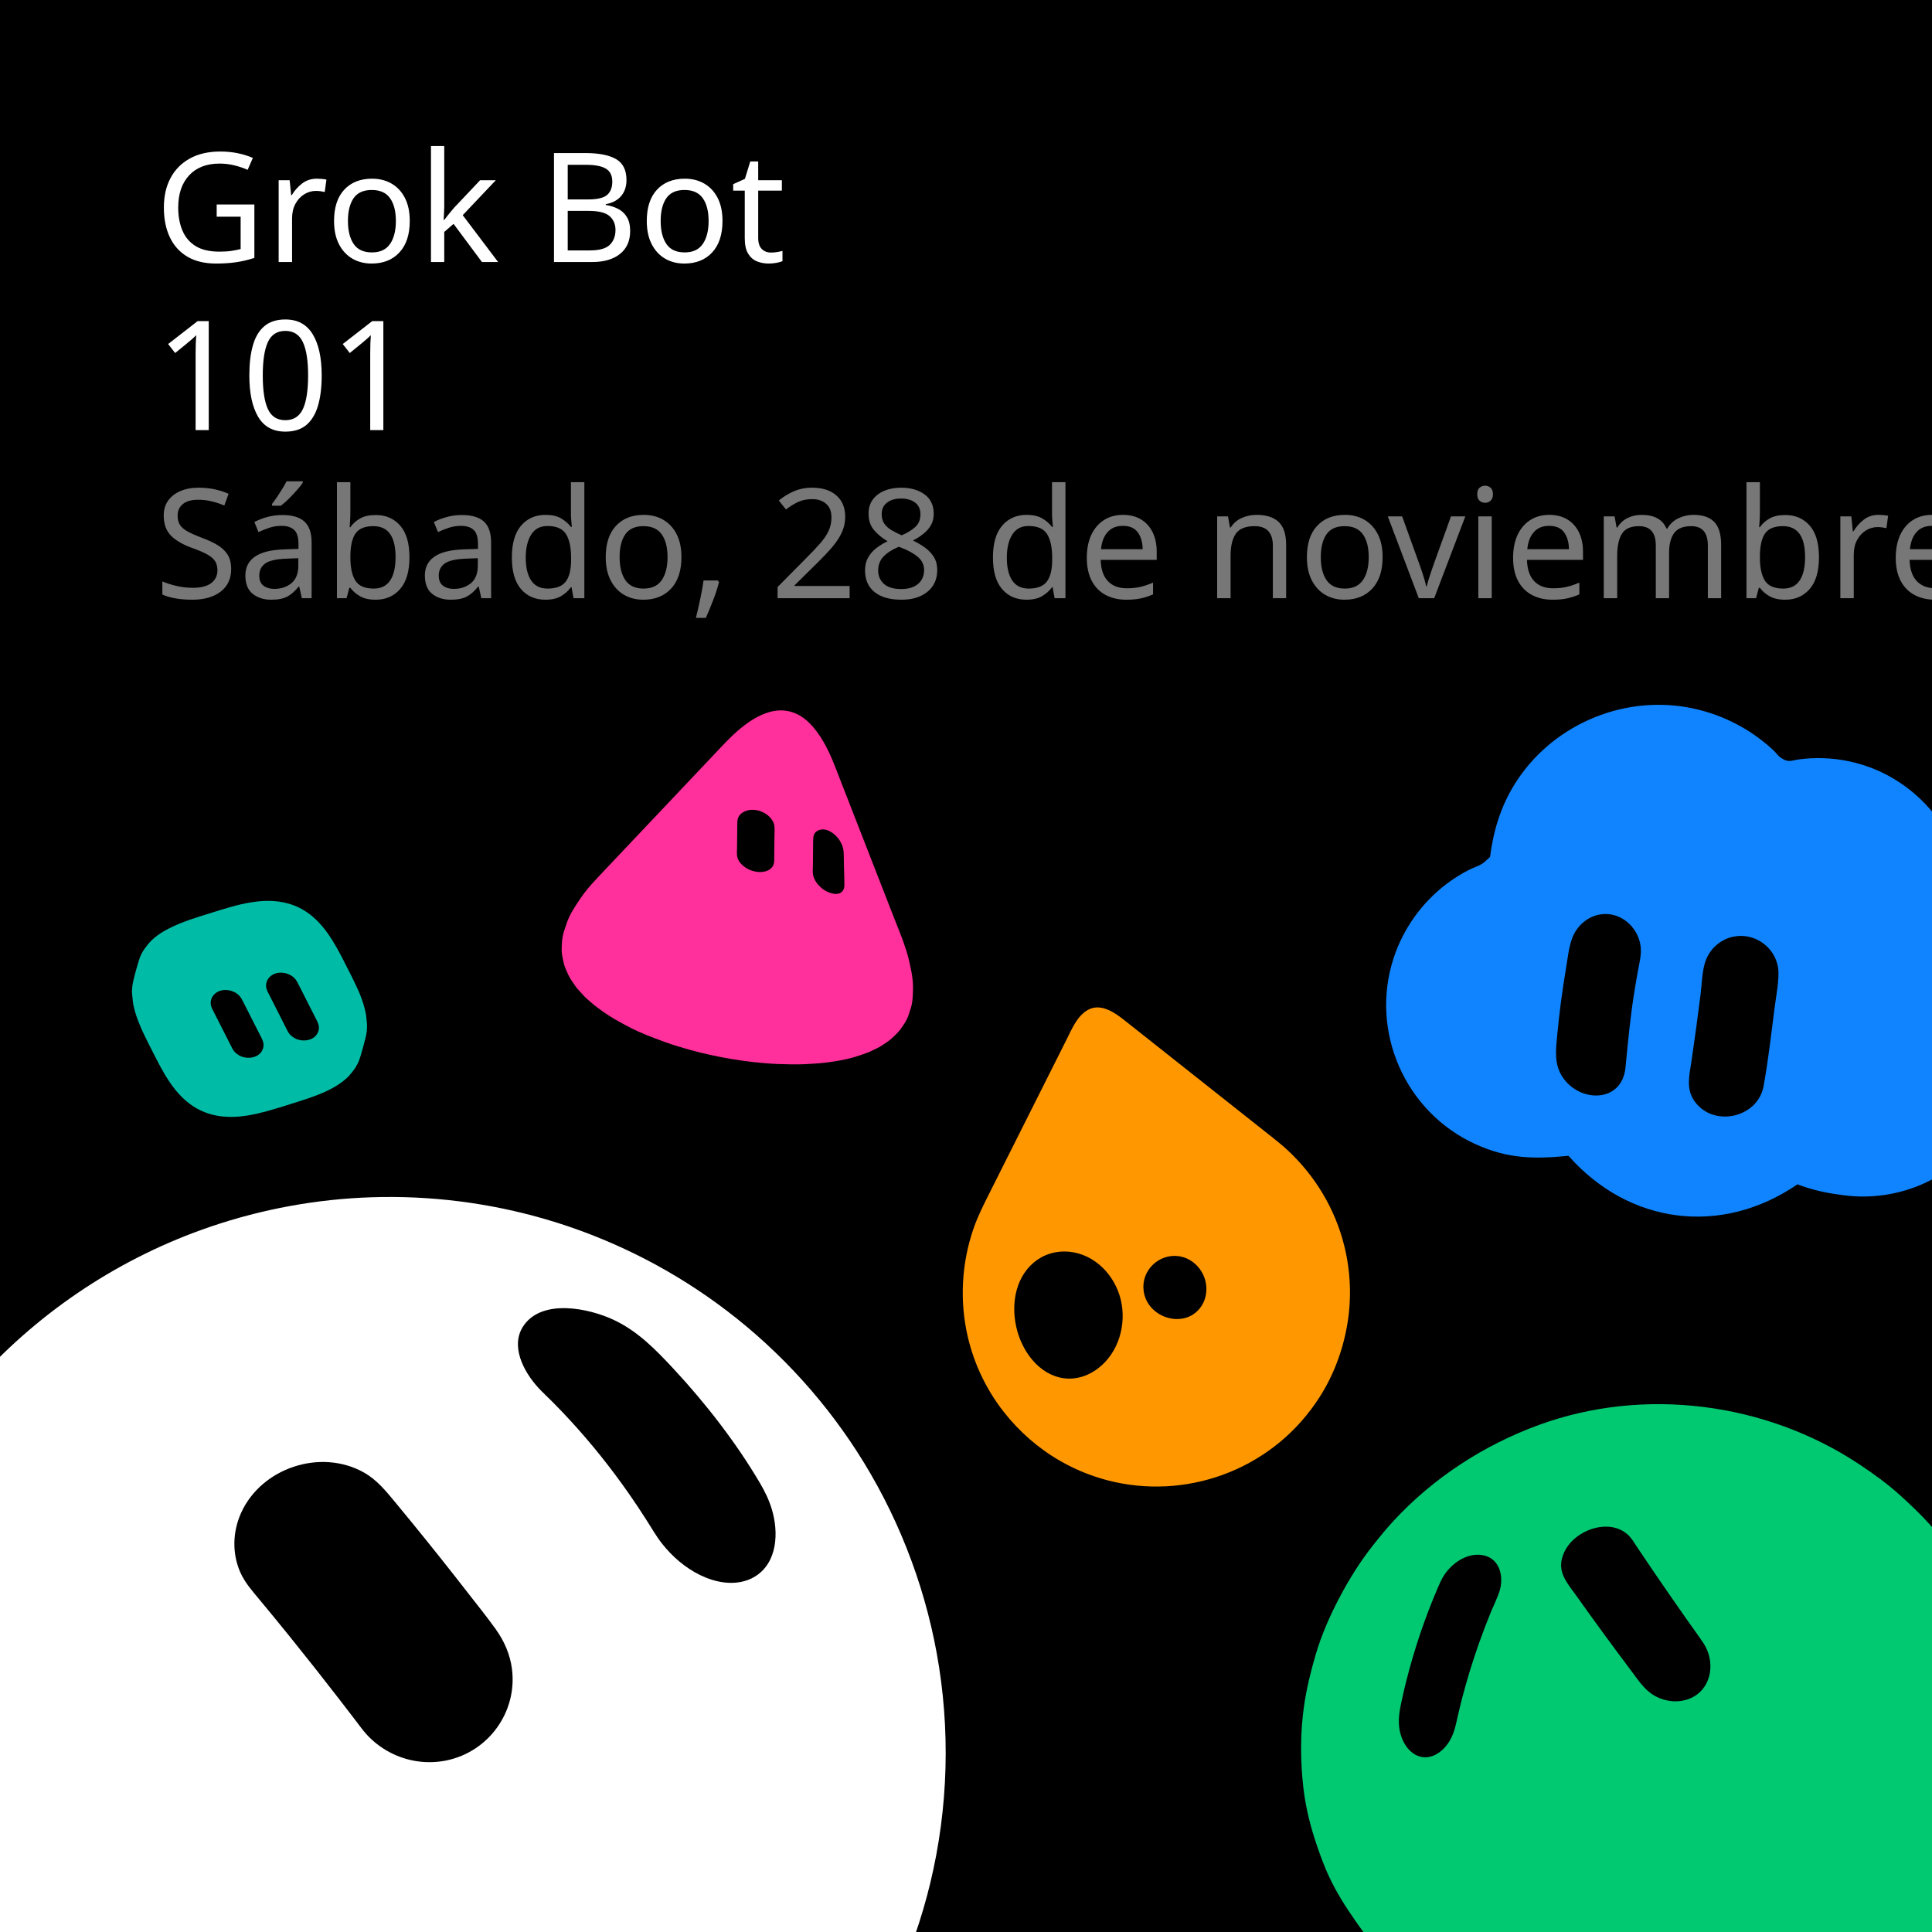
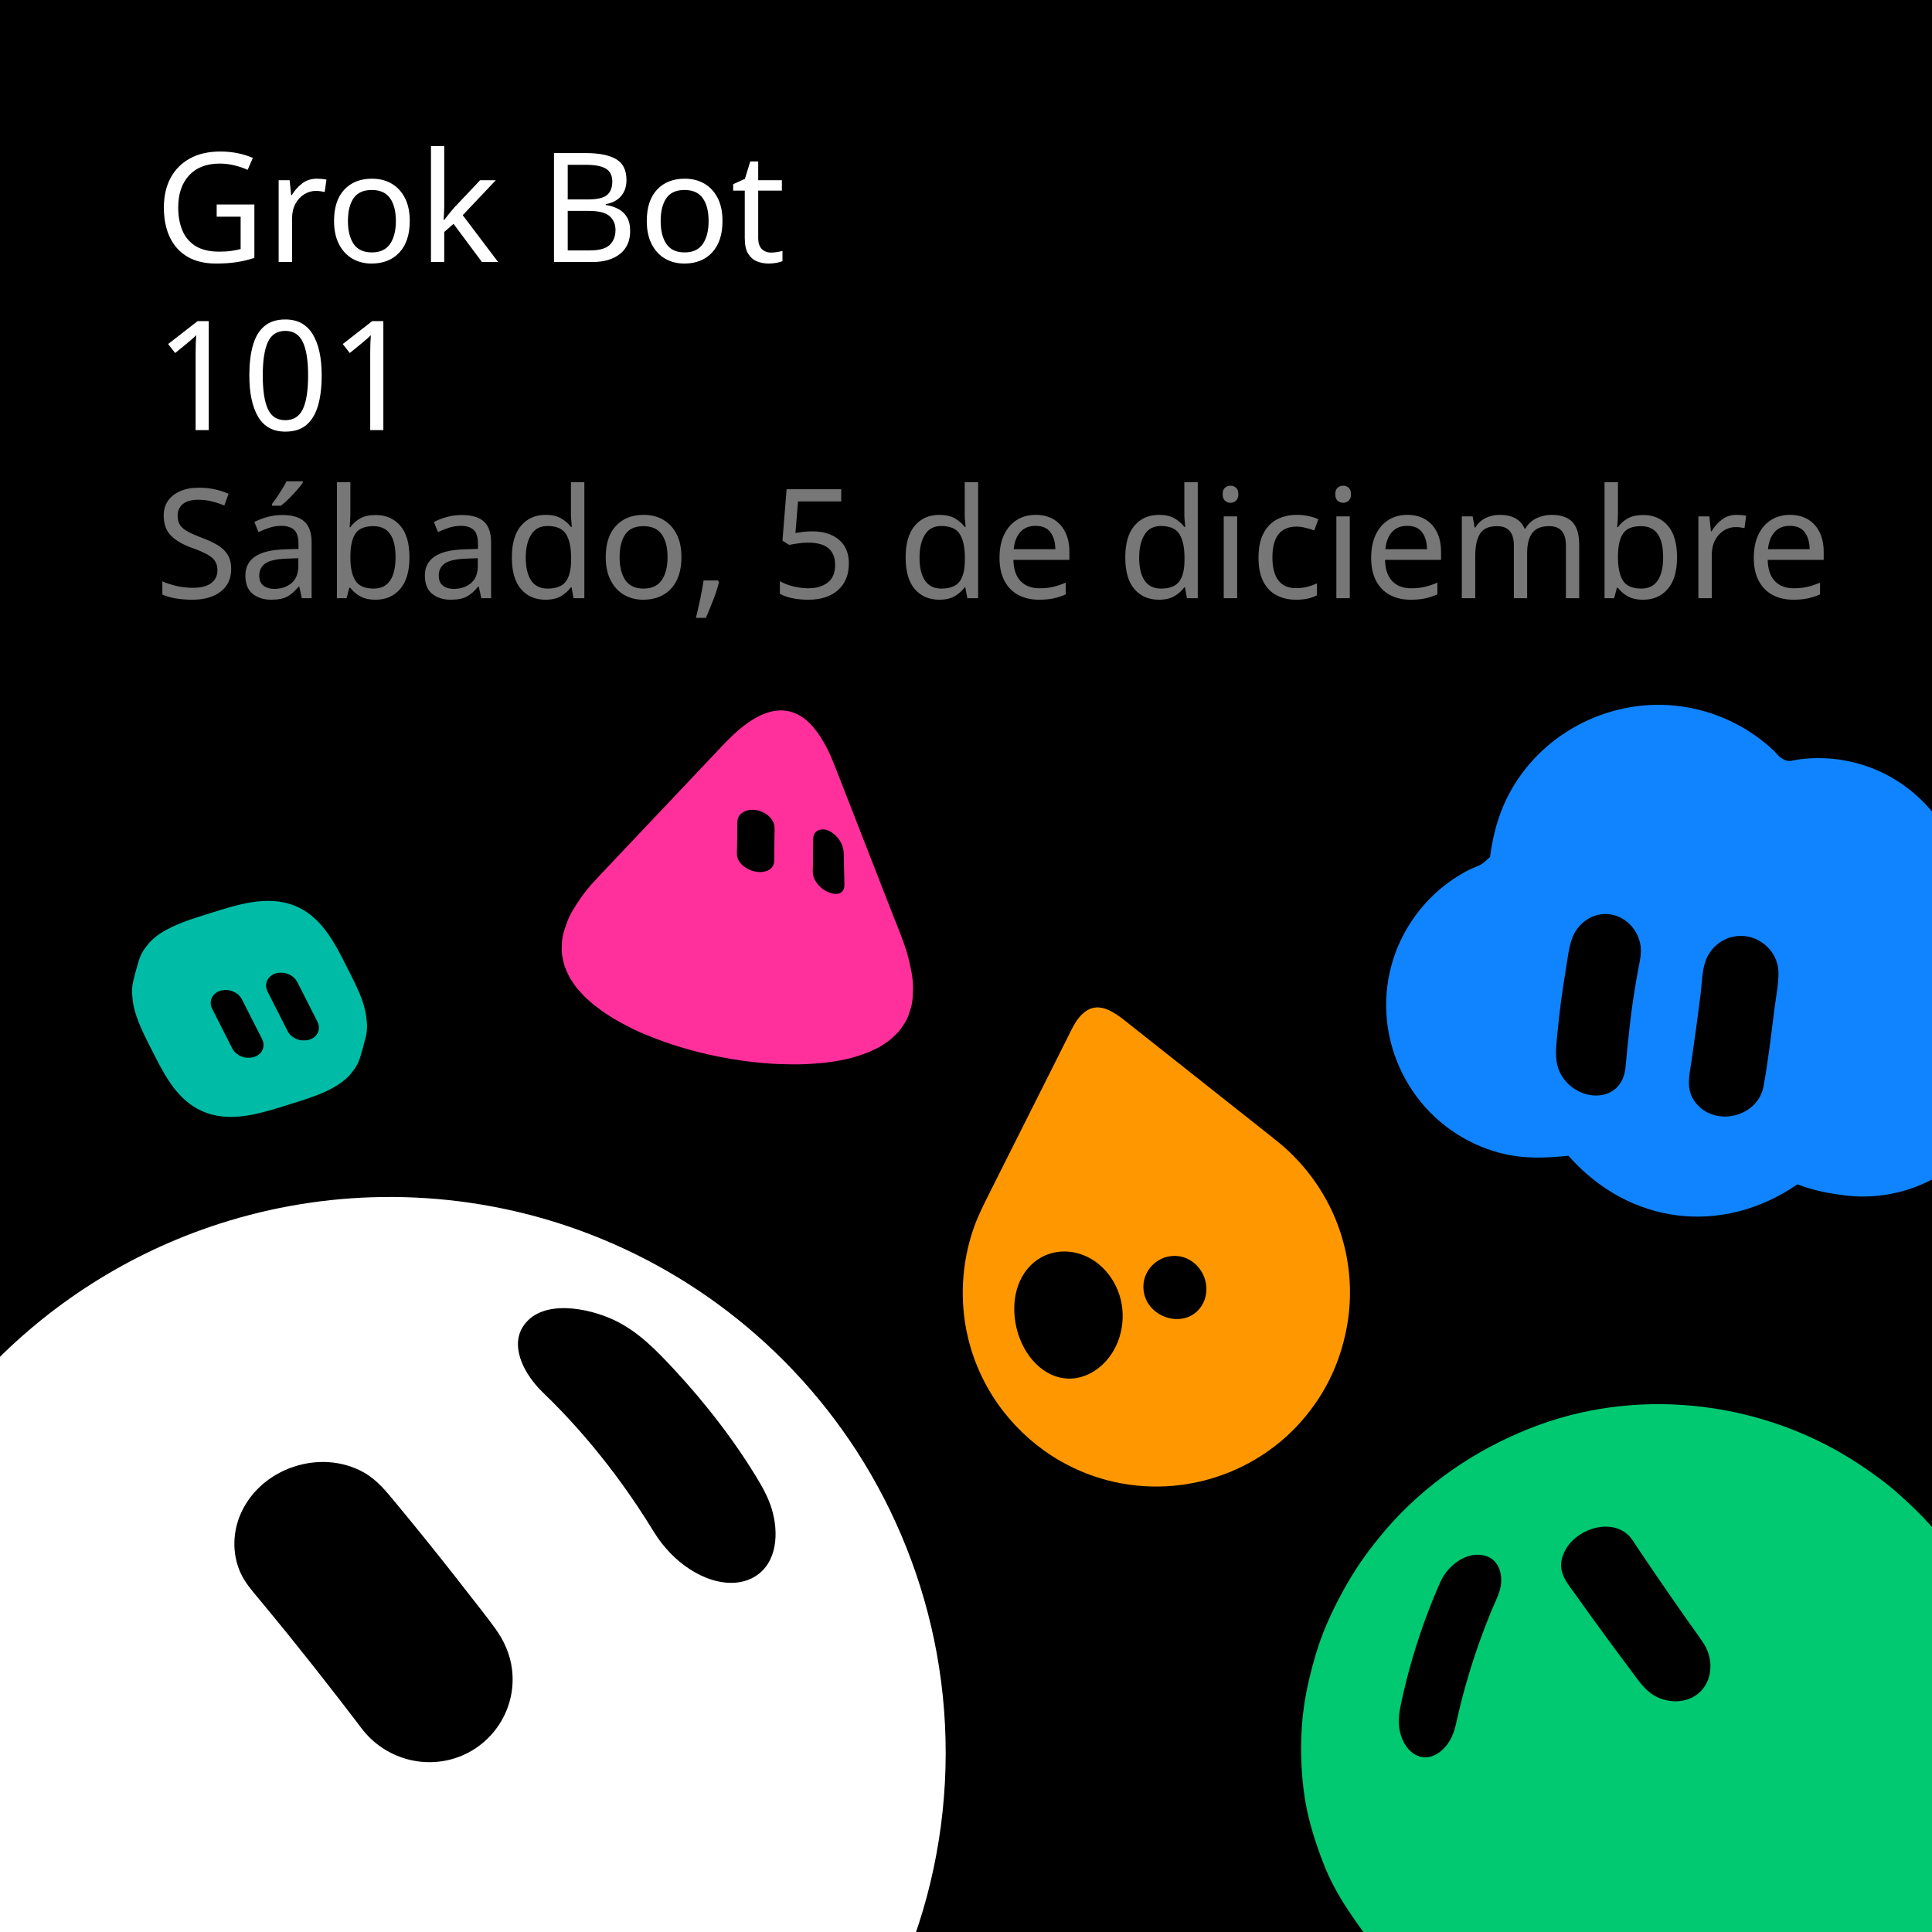
<svg xmlns="http://www.w3.org/2000/svg" width="2000" height="2000" viewBox="0 0 2000 2000" fill="none">
  <g clip-path="url(#clip0_437_163)">
    <rect width="2000" height="2000" fill="white" />
    <rect width="2000" height="2000" fill="black" />
    <text fill="#777777" style="white-space: pre" xml:space="preserve" font-family="Universal Sans Display" font-size="158" letter-spacing="0em">
-       <tspan x="160" y="619.248">Sábado, 28 de noviembre</tspan>
+       <tspan x="160" y="619.248">Sábado, 5 de diciembre</tspan>
    </text>
    <text fill="white" style="white-space: pre" xml:space="preserve" font-family="Universal Sans Display" font-size="158" letter-spacing="0em">
      <tspan x="160" y="271.248">Grok Bot 
</tspan>
      <tspan x="160" y="445.248">101
</tspan>
    </text>
    <path fill-rule="evenodd" clip-rule="evenodd" d="M969.641 1711.08C984.042 1789.86 981.758 1871.49 963.006 1949.35C945.353 2022.63 913.185 2092.24 868.837 2153.18C827.266 2210.32 775.141 2259.62 715.792 2297.95C660.396 2333.73 598.881 2359.86 534.698 2374.89C475.084 2388.83 413.289 2393.19 352.308 2387.74C296.026 2382.7 240.528 2369.33 188.135 2348.18C5.677 2274.51 -127.14 2111.59 -162.522 1918.03C-176.924 1839.25 -174.64 1757.62 -155.888 1679.76C-109.794 1488.46 31.87 1333.18 218.144 1269.78C271.631 1251.57 327.786 1241.3 384.257 1239.42C445.452 1237.37 506.907 1245.15 565.642 1262.39C628.91 1280.96 688.881 1310.47 742.178 1349.27C799.311 1390.85 848.611 1442.97 886.94 1502.32C927.834 1565.63 956.088 1636.94 969.641 1711.08ZM512.99 1686.25C521.927 1698.71 528.053 1712.53 530.001 1727.82C535.614 1772.19 505.803 1813.46 462.07 1822.43C452.148 1824.45 441.894 1824.74 431.88 1823.27C411.739 1820.34 392.921 1810.29 379.263 1795.2C375.451 1790.98 372.119 1786.33 368.683 1781.8C362.956 1774.28 357.201 1766.79 351.417 1759.32C334.373 1737.26 317.088 1715.37 299.566 1693.67C289.187 1680.84 278.739 1668.07 268.178 1655.39C260.873 1646.6 253.358 1638.14 248.698 1627.54C240.114 1607.98 240.83 1585.46 249.597 1566.09C270.68 1519.53 331.76 1499.26 376.438 1524.18C390.265 1531.88 399.687 1543.76 409.599 1555.7C415.327 1562.6 421.008 1569.52 426.68 1576.47C446.168 1600.34 465.346 1624.44 484.23 1648.77C493.877 1661.19 503.839 1673.48 512.99 1686.25ZM786.895 1535.59C791.877 1544.11 796.141 1552.9 798.994 1562.38C806.166 1586.11 805.02 1617.58 781.54 1632.02C776.994 1634.82 771.911 1636.69 766.667 1637.68C760.976 1638.77 755.127 1638.82 749.41 1638.1C740.828 1637.03 732.496 1634.26 724.746 1630.48C709.335 1622.96 695.958 1611.41 685.373 1597.98C679.312 1590.31 674.473 1581.78 669.221 1573.54C663.353 1564.29 657.269 1555.17 651.001 1546.19C632.484 1519.66 612.264 1494.32 590.37 1470.51C584.24 1463.85 577.984 1457.29 571.594 1450.88C566.77 1446.03 561.684 1441.4 557.049 1436.36C542.014 1419.95 527.313 1392.33 542.69 1371.38C562.538 1344.34 609.88 1354.41 635.242 1366.29C660.399 1378.1 678.865 1397.26 697.463 1417.22C730.4 1452.59 762.42 1493.89 786.895 1535.59Z" fill="white" />
    <path fill-rule="evenodd" clip-rule="evenodd" d="M582.589 968.853C583.179 965.973 583.678 964.509 584.595 961.703C586.108 957.083 587.619 952.576 589.751 948.205C591.69 944.246 593.975 940.516 596.371 936.822C599.302 932.303 602.259 927.842 605.567 923.584C609.814 918.108 614.457 912.96 619.211 907.925C630.964 895.48 642.735 883.055 654.497 870.617C681.264 842.316 708.032 814.009 734.804 785.709C738.997 781.27 743.191 776.832 747.389 772.399C750.259 769.371 753.162 766.392 756.148 763.483C774.087 745.983 800.501 726.524 826.178 739.786C830.492 742.014 834.42 745.07 837.875 748.468C843.804 754.311 848.612 761.214 852.759 768.404C859.947 780.864 864.837 794.548 870.044 807.899C888.26 854.619 906.481 901.341 924.697 948.061C929.28 959.808 934.337 971.653 938.137 983.74C940.258 990.465 941.803 997.314 943.187 1004.22C944.575 1011.16 945.398 1018.15 945.142 1025.23C944.976 1029.84 944.843 1034.54 943.992 1039.09C943.451 1041.97 943.081 1043.01 942.179 1045.77C941.163 1048.87 940.253 1052.01 938.848 1054.97C937.345 1058.12 935.582 1060.49 933.584 1063.52C930.807 1067.71 928.29 1070.03 924.495 1073.68C920.988 1077.07 917.139 1079.55 913.018 1082.25C909.742 1084.4 905.52 1086.24 902.248 1087.83C897.747 1090 896.262 1090.3 890.134 1092.48C881.437 1095.57 871.824 1097.53 862.711 1098.92C857.787 1099.68 852.844 1100.34 847.873 1100.71C838.321 1101.42 828.851 1102.04 819.252 1101.81C806.518 1101.5 803.652 1101.61 790.834 1100.53C775.811 1099.27 760.864 1097.14 746.07 1094.27C731.267 1091.39 716.599 1087.76 702.189 1083.3C689.932 1079.51 687.199 1078.31 675.306 1073.83C665.66 1070.21 655.985 1065.88 646.949 1060.91C643.292 1058.9 639.585 1056.99 635.999 1054.86C635.443 1054.53 626.908 1049.24 623.853 1047C620.933 1044.87 618.017 1042.74 615.147 1040.53C614.366 1039.93 613.642 1039.26 612.899 1038.6C607.225 1033.58 606.945 1033.67 603.355 1029.74C601.311 1027.5 599.237 1025.27 597.257 1022.98C596.585 1022.2 595.983 1021.37 595.399 1020.52C592.513 1016.4 589.945 1012.77 587.909 1008.27C585.516 1002.99 584.331 1000.68 583.23 995.421C582.265 990.857 581.305 986.846 581.441 982.208C581.566 977.788 581.706 973.21 582.589 968.853ZM801.415 891.617C801.1 897.969 796.327 901.486 790.368 902.446C783.969 903.474 777.14 901.632 771.77 898.102C768.489 895.947 765.517 892.981 763.958 889.329C762.354 885.598 762.954 881.27 762.995 877.31C763.065 870.215 763.141 863.117 763.232 856.021C763.309 849.602 762.751 844.85 769.025 840.957C779.479 834.479 796.194 840.557 800.772 851.758C802.389 855.716 801.75 861.234 801.701 865.509C801.638 871.31 801.574 877.111 801.511 882.913C801.481 885.806 801.563 888.726 801.415 891.617ZM874.099 916.137C874.077 917.646 873.924 919.114 873.324 920.516C869.783 928.842 858.151 924.756 852.764 921.035C851.595 920.229 850.426 919.29 849.379 918.326C845.944 915.152 842.976 911.042 841.864 906.439C841.048 903.033 841.498 899.254 841.529 895.778C841.592 889.49 841.649 883.201 841.705 876.916C841.724 874.984 841.744 873.046 841.758 871.113C841.798 866.361 841.955 862.107 846.837 859.734C854.992 855.77 864.455 862.961 868.816 869.413C870.962 872.586 872.605 876.25 873.121 880.068C873.625 883.788 873.466 887.971 873.568 891.746C873.712 897.005 873.836 902.26 873.942 907.522C873.998 910.384 874.141 913.268 874.099 916.137Z" fill="#FF309B" />
    <path fill-rule="evenodd" clip-rule="evenodd" d="M1349.29 1851.07C1351.74 1871.96 1356.88 1892.09 1363.76 1911.93C1367.32 1922.23 1371.05 1932.36 1375.64 1942.24C1383.24 1958.61 1392.76 1973.65 1403.08 1988.42C1407.76 1995.13 1410.24 1998.63 1415.41 2004.99C1424.7 2016.39 1435.09 2026.58 1445.86 2036.56C1477.34 2065.72 1515.05 2087.85 1555.07 2103.09C1677.88 2149.86 1813.47 2136.63 1925.46 2068.15C1958.87 2047.72 1989.35 2022.05 2014.09 1991.64C2021.2 1982.89 2028.15 1974.12 2034.37 1964.7C2040.45 1955.51 2045.68 1945.9 2050.8 1936.16C2060.55 1917.6 2068.16 1898.45 2073.47 1878.16C2077.14 1864.2 2080.45 1850.18 2082.26 1835.85C2085.33 1811.48 2084.9 1785.98 2082.19 1761.59C2079.4 1736.51 2072.74 1712.57 2064.26 1688.87C2058.29 1672.21 2051.13 1656.09 2042.4 1640.68C2036.89 1630.95 2030.71 1621.76 2024.38 1612.56C2016.35 1600.9 2007.93 1589.63 1998.51 1579.04C1988.77 1568.12 1978.08 1557.99 1967.26 1548.15C1953.85 1535.98 1939.31 1525.5 1924.23 1515.52C1827.91 1451.78 1702.21 1435.36 1593.38 1474.98C1536.33 1495.75 1484.01 1529.7 1442.7 1574.31C1435.3 1582.31 1428.41 1590.78 1421.64 1599.32C1408.13 1616.37 1396.79 1634.53 1386.65 1653.75C1376.66 1672.68 1368.13 1692.18 1362.04 1712.72C1356.9 1730.06 1352.59 1747.84 1349.97 1765.74C1345.9 1793.76 1346.01 1822.97 1349.29 1851.07ZM1506.88 1786.11C1509.2 1776.32 1511.34 1766.5 1513.9 1756.77C1518.9 1737.74 1524.72 1718.93 1531.3 1700.39C1535.18 1689.48 1539.3 1678.66 1543.71 1667.96C1546.43 1661.36 1549.74 1654.9 1552.01 1648.14C1557.53 1631.71 1552.34 1611.35 1532.46 1609.57C1517.33 1608.2 1503.02 1618.45 1495 1630.52C1492.34 1634.53 1490.48 1638.86 1488.59 1643.26C1474.93 1674.97 1463.86 1707.82 1455.5 1741.31C1454.06 1747.04 1452.72 1752.79 1451.45 1758.56C1448.94 1769.93 1446.62 1780.95 1449.2 1792.54C1450.12 1796.65 1451.55 1800.66 1453.59 1804.35C1455.43 1807.69 1457.77 1810.78 1460.65 1813.28C1462.4 1814.81 1464.35 1816.13 1466.47 1817.11C1480.02 1823.41 1493.24 1814.16 1500.27 1802.78C1503.46 1797.62 1505.49 1791.99 1506.88 1786.11ZM1763.06 1700.47C1757.68 1692.44 1751.91 1684.64 1746.35 1676.73C1734.87 1660.35 1723.46 1643.93 1712.19 1627.42C1706.45 1619.01 1700.75 1610.58 1695.1 1602.12C1691.94 1597.39 1689.12 1592.16 1684.79 1588.38C1666.75 1572.64 1636.79 1582.07 1623.62 1599.59C1621.94 1601.83 1620.41 1604.36 1619.24 1606.89C1610.25 1626.45 1621.93 1637.93 1632.65 1653.06C1650.78 1678.67 1669.38 1703.95 1688.21 1729.05C1697.96 1742.06 1705.15 1754.08 1721.57 1759.22C1727.36 1761.02 1733.52 1761.65 1739.54 1760.88C1769.63 1756.97 1778.74 1723.8 1763.06 1700.47Z" fill="#00C972" />
    <path fill-rule="evenodd" clip-rule="evenodd" d="M1001.9 1384.1C1008.5 1412.23 1021.24 1438.83 1039.07 1461.56C1055.05 1481.93 1074.83 1499.28 1097.26 1512.21C1169.89 1554.11 1260.86 1545.86 1325.03 1492.77C1340.7 1479.81 1354.39 1464.26 1365.44 1447.18C1380.69 1423.62 1390.39 1397.32 1394.93 1369.67C1399.31 1342.95 1398.02 1315.22 1391.42 1288.98C1381.96 1251.34 1361.4 1217.14 1332.99 1190.75C1327.91 1186.04 1323.25 1182.23 1317.83 1177.93C1302.66 1165.88 1287.44 1153.88 1272.25 1141.85C1252.66 1126.34 1233.06 1110.82 1213.47 1095.32C1199.2 1084.03 1184.94 1072.74 1170.67 1061.45C1156.52 1050.24 1138.3 1033.82 1121.18 1049.04C1118.09 1051.79 1115.47 1055.12 1113.29 1058.61C1109.78 1064.21 1106.95 1070.48 1104.03 1076.3C1085.98 1112.24 1067.93 1148.18 1049.89 1184.12C1041.31 1201.21 1032.72 1218.31 1024.15 1235.39C1018.23 1247.19 1012.28 1258.91 1007.93 1271.39C995.364 1307.39 993.189 1346.97 1001.9 1384.1ZM1160.19 1345.33C1154.1 1320.2 1133.64 1298.56 1107.23 1295.82C1098.69 1294.94 1089.95 1296.16 1082.06 1299.57C1076.23 1302.09 1070.92 1305.78 1066.49 1310.34C1048.15 1329.17 1046.39 1359.11 1054.68 1382.92C1057.83 1391.93 1062.48 1400.48 1068.67 1407.76C1072.96 1412.83 1078.01 1417.28 1083.74 1420.63C1089.1 1423.78 1095.03 1425.94 1101.2 1426.76C1105.27 1427.3 1109.36 1427.26 1113.42 1426.67C1121.91 1425.42 1129.92 1421.74 1136.71 1416.55C1158.06 1400.26 1166.42 1371 1160.19 1345.33ZM1247.89 1326.26C1244.7 1313 1233.76 1302.23 1220.1 1300.38C1199.54 1297.6 1181.28 1315.27 1183.84 1335.99C1187.48 1365.57 1228.9 1377.12 1244.53 1350.75C1246.34 1347.68 1247.6 1344.28 1248.27 1340.77C1249.2 1335.98 1249.03 1330.99 1247.89 1326.26Z" fill="#FF9800" />
    <path fill-rule="evenodd" clip-rule="evenodd" d="M157.192 1087.11C152.251 1077.37 147.177 1067.61 143.237 1057.41C140.494 1050.29 138.146 1042.92 137.391 1035.3C136.822 1029.54 136.321 1027.31 136.924 1021.52C137.675 1014.27 142.337 999.127 143.441 995.391C144.085 993.205 144.803 991.025 145.751 988.95C147.147 985.895 148.611 983.487 150.583 980.966C152.003 979.152 153.335 977.263 154.892 975.568C161.381 968.516 169.757 963.511 178.339 959.435C190.889 953.474 204.31 949.483 217.539 945.342C245.257 936.664 276.439 926.222 304.919 937.533C328.719 946.984 342.223 968.53 353.526 990.171C356.515 995.895 359.425 1001.66 362.321 1007.44C368.284 1019.32 374.388 1031.41 377.603 1044.39C378.154 1046.62 378.579 1048.88 378.981 1051.13C379.118 1051.91 379.143 1052.71 379.221 1053.5C379.449 1055.8 379.824 1058.09 379.903 1060.39C380.068 1065.24 379.659 1069.3 378.484 1074.01C378.153 1075.34 373.54 1093.99 370.862 1099.85C369.908 1101.94 368.675 1103.89 367.481 1105.86C367.058 1106.56 366.532 1107.19 366.032 1107.83C364.611 1109.65 363.281 1111.54 361.724 1113.23C356.878 1118.5 350.93 1122.62 344.708 1126.09C334.418 1131.82 323.185 1135.72 312.023 1139.35C305.571 1141.45 299.093 1143.46 292.61 1145.47C269.216 1152.7 243.73 1160.24 219.291 1153.76C214.114 1152.39 209.197 1150.45 204.497 1147.89C181.022 1135.12 168.754 1109.92 157.192 1087.11ZM271.323 1075.7C272.051 1077.24 272.583 1078.81 272.757 1080.51C272.918 1082.12 272.768 1083.76 272.294 1085.31C269.473 1094.58 257.977 1096.86 249.899 1093.65C246.465 1092.29 243.376 1089.96 241.335 1086.87C240.67 1085.86 240.133 1084.72 239.591 1083.65C238.721 1081.93 237.853 1080.22 236.983 1078.5C231.766 1068.21 226.548 1057.92 221.332 1047.63C220.25 1045.5 218.977 1043.38 218.431 1041.03C217.561 1037.27 218.467 1033.31 220.924 1030.32C227.422 1022.42 240.442 1023.61 247.295 1030.28C249.544 1032.47 250.798 1035.21 252.195 1037.97C253.644 1040.83 255.093 1043.69 256.542 1046.54C259.73 1052.83 262.918 1059.12 266.106 1065.41C267.843 1068.84 269.683 1072.23 271.323 1075.7ZM328.633 1057.76C329.359 1059.3 329.894 1060.87 330.065 1062.57C330.228 1064.18 330.075 1065.82 329.604 1067.37C326.78 1076.64 315.287 1078.92 307.209 1075.71C303.775 1074.35 300.686 1072.02 298.645 1068.93C297.98 1067.92 297.44 1066.78 296.898 1065.71C296.028 1063.99 295.16 1062.28 294.29 1060.57C289.074 1050.27 283.857 1039.98 278.639 1029.69C277.558 1027.56 276.287 1025.44 275.741 1023.09C274.871 1019.33 275.775 1015.37 278.234 1012.38C284.732 1004.48 297.75 1005.67 304.603 1012.34C306.854 1014.53 308.108 1017.27 309.505 1020.03C310.954 1022.89 312.403 1025.75 313.852 1028.6C317.04 1034.89 320.228 1041.18 323.416 1047.47C325.153 1050.9 326.993 1054.29 328.633 1057.76Z" fill="#00BCA6" />
    <path d="M1567.64 812.292C1604.89 751.943 1677.33 719.701 1747.29 732.323C1773.18 736.988 1797.91 747.527 1819.18 762.982C1825.11 767.311 1830.72 771.923 1836.05 776.913C1838.64 779.399 1840.64 782.546 1843.67 784.534C1851.78 789.947 1853.92 787.175 1863.01 786.038C1866.57 785.545 1870.19 785.246 1873.76 785.032C1891.95 784.014 1910.32 786.22 1927.73 791.64C1981.47 808.239 2022.56 854.315 2032.83 909.445C2034.85 920.3 2035.69 931.32 2035.31 942.315C2034.97 953.127 2033.02 963.723 2032.4 974.544C2054.43 996.739 2070.03 1020.71 2077.27 1051.44C2094.42 1124.2 2055.43 1199.45 1986.02 1227.51C1960.1 1237.98 1931.43 1241.14 1903.85 1236.64C1901.97 1236.4 1900.09 1236.13 1898.19 1235.84C1884.3 1233.65 1871.52 1230.21 1860.74 1226.01C1782.33 1279.77 1686.62 1267.82 1623.7 1196.48C1588 1200.01 1560.6 1199.59 1527.29 1184.37C1454.49 1151.12 1417.89 1067.74 1442.63 991.915C1452.56 961.516 1471.8 934.511 1497.27 915.171C1504.73 909.544 1512.67 904.539 1520.96 900.324C1525.16 898.155 1529.84 896.932 1533.85 894.458C1537.05 892.478 1539.59 889.572 1542.48 887.132C1545.9 860.447 1553.4 835.333 1567.64 812.292ZM1840.69 1001.93C1837.41 979.717 1815.12 964.587 1793.23 969.886C1780.96 972.821 1770.68 981.778 1766.07 993.498C1761.9 1003.98 1761.86 1018.04 1760.44 1029.26C1757.5 1052.67 1754.33 1076.1 1750.85 1099.43C1748.78 1113.31 1745.26 1126.94 1753.85 1139.52C1773 1167.54 1819.63 1157.56 1825.66 1124.31C1830.47 1097.68 1833.58 1070.58 1836.98 1043.75C1838.47 1032.07 1842.3 1013.05 1840.69 1001.93ZM1698.33 979.274C1695.56 959.175 1677.23 943.284 1656.58 946.615C1643.26 948.758 1632.31 958.506 1627.6 970.956C1623.83 980.98 1622.81 992.63 1621.01 1003.15C1617.24 1025.52 1614.24 1048.04 1612.12 1070.59C1610.69 1085.99 1608.42 1101 1617.37 1114.69C1635.09 1141.92 1679.23 1142.04 1682.72 1104.97C1685.22 1078.9 1687.66 1052.92 1691.83 1026.98C1693.04 1019.4 1694.35 1011.78 1695.74 1004.22C1697.28 995.932 1699.46 987.734 1698.33 979.274Z" fill="#1084FE" />
  </g>
  <defs>
    <clipPath id="clip0_437_163">
      <rect width="2000" height="2000" fill="white" />
    </clipPath>
  </defs>
</svg>
